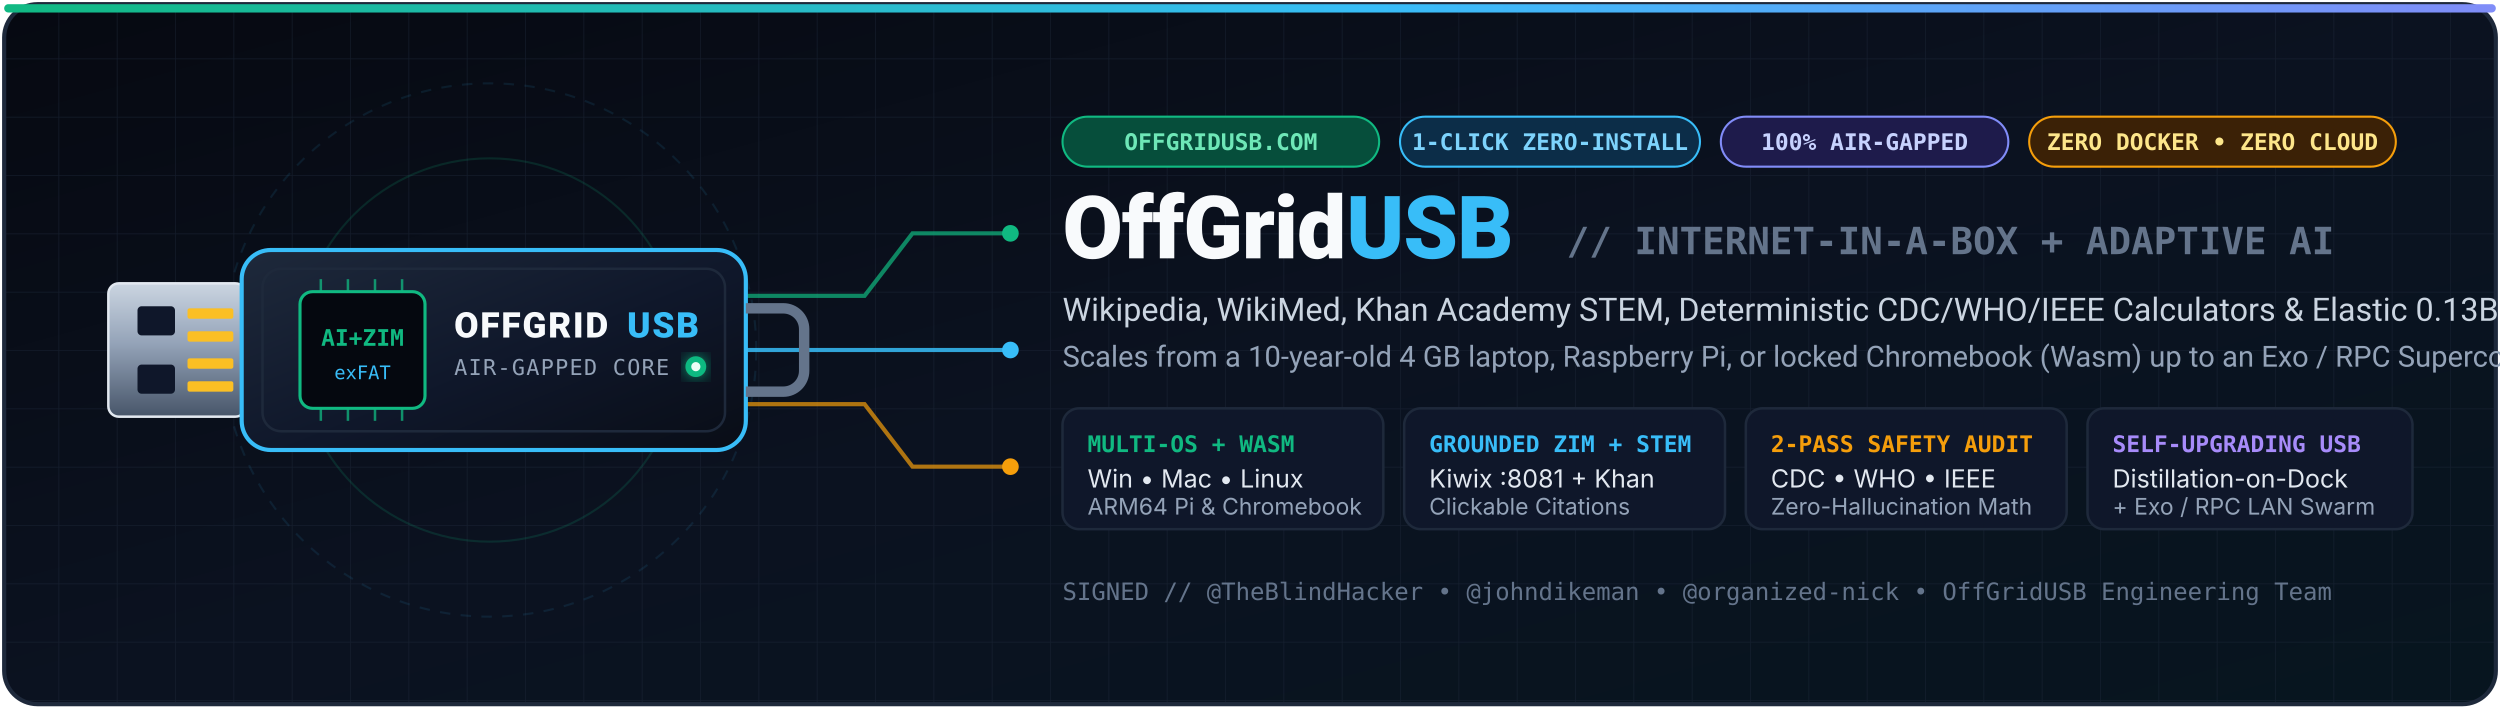
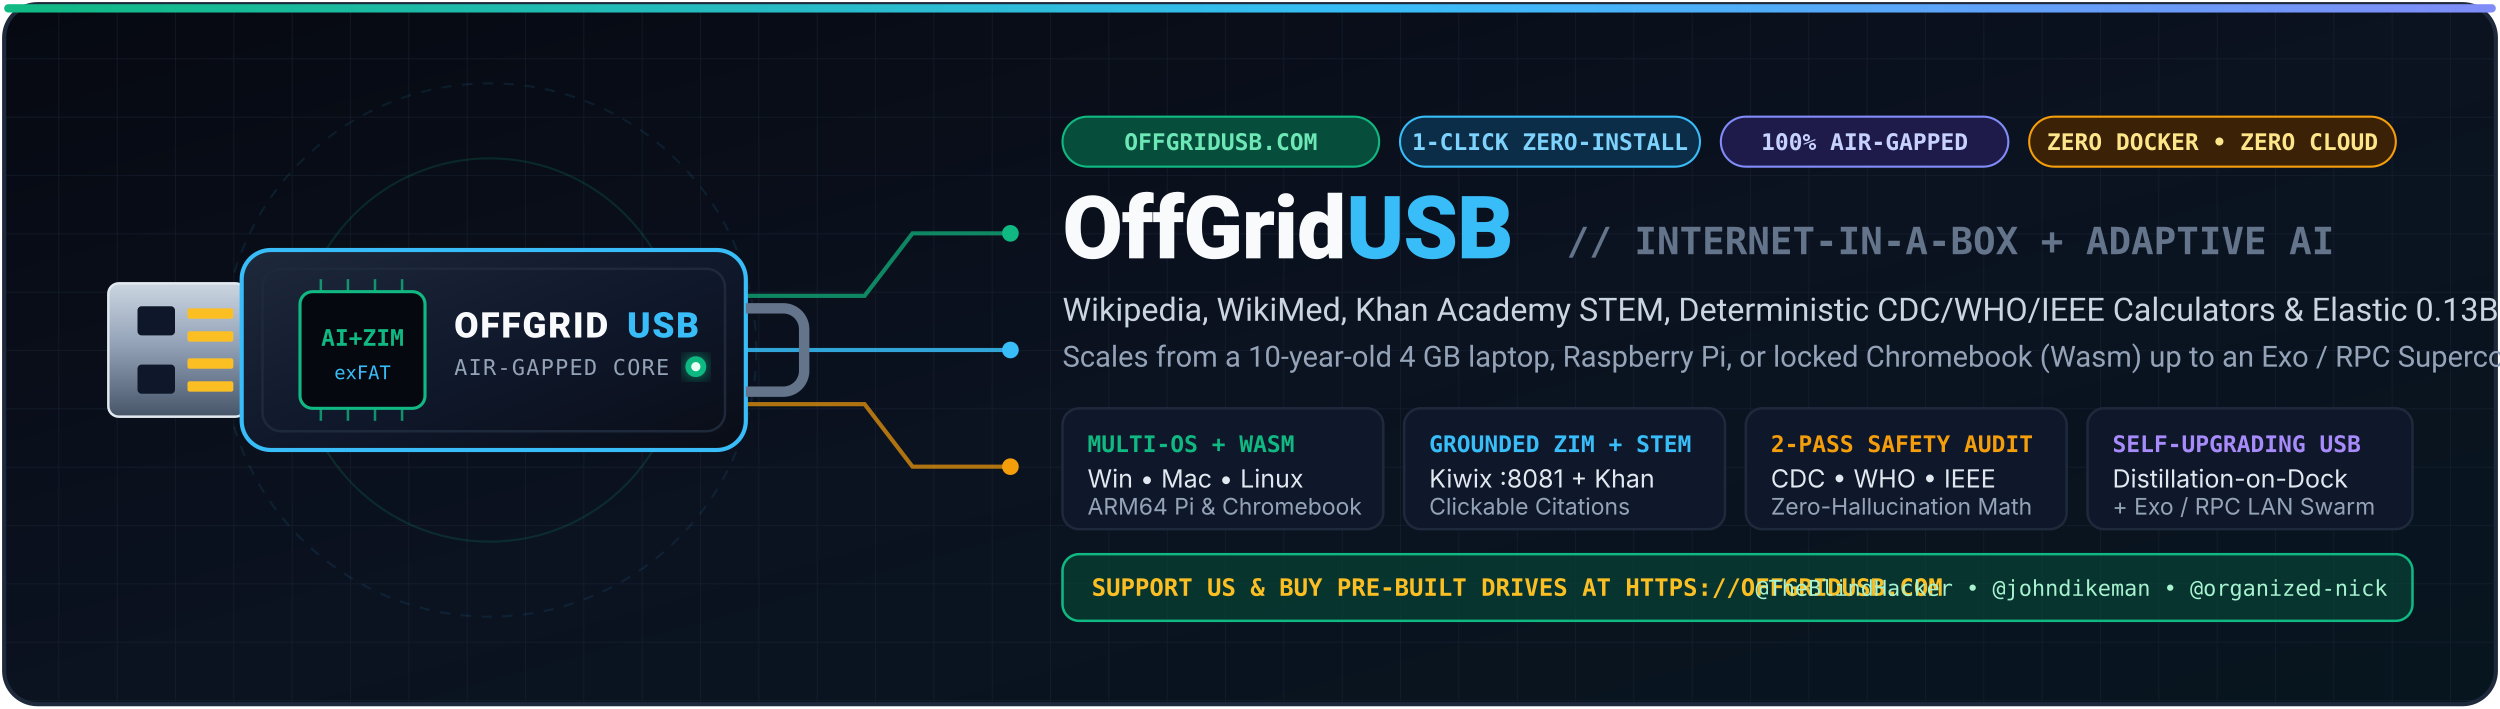
<svg xmlns="http://www.w3.org/2000/svg" viewBox="0 0 1200 340" width="100%" height="100%" role="img" aria-label="OffGridUSB — Universal Offline Knowledge, Internet-in-a-Box and Adaptive AI Harness">
  <defs>
    <linearGradient id="bgGrad" x1="0%" y1="0%" x2="100%" y2="100%">
      <stop offset="0%" stop-color="#060911" />
      <stop offset="50%" stop-color="#0b1220" />
      <stop offset="100%" stop-color="#07151f" />
    </linearGradient>
    <linearGradient id="usbBody" x1="0%" y1="0%" x2="100%" y2="100%">
      <stop offset="0%" stop-color="#1e293b" />
      <stop offset="55%" stop-color="#0f172a" />
      <stop offset="100%" stop-color="#090d16" />
    </linearGradient>
    <linearGradient id="usbMetal" x1="0%" y1="0%" x2="0%" y2="100%">
      <stop offset="0%" stop-color="#cbd5e1" />
      <stop offset="45%" stop-color="#94a3b8" />
      <stop offset="100%" stop-color="#475569" />
    </linearGradient>
    <linearGradient id="accentGrad" x1="0%" y1="0%" x2="100%" y2="0%">
      <stop offset="0%" stop-color="#10b981" />
      <stop offset="55%" stop-color="#38bdf8" />
      <stop offset="100%" stop-color="#818cf8" />
    </linearGradient>
    <filter id="glowCyan" x="-20%" y="-20%" width="140%" height="140%">
      <feGaussianBlur stdDeviation="4" result="blur" />
      <feComposite in="SourceGraphic" in2="blur" operator="over" />
    </filter>
    <pattern id="tacGrid" width="28" height="28" patternUnits="userSpaceOnUse">
      <path d="M 28 0 L 0 0 0 28" fill="none" stroke="#1e293b" stroke-width="0.7" stroke-opacity="0.55" />
    </pattern>
  </defs>
  <rect x="2" y="2" width="1196" height="336" rx="16" fill="url(#bgGrad)" stroke="#1e293b" stroke-width="2" />
  <rect x="2" y="2" width="1196" height="336" rx="16" fill="url(#tacGrid)" />
  <rect x="2" y="2" width="1196" height="4" rx="2" fill="url(#accentGrad)" />
  <circle cx="235" cy="168" r="128" fill="none" stroke="#38bdf8" stroke-opacity="0.10" stroke-width="1" stroke-dasharray="5 5" />
  <circle cx="235" cy="168" r="92" fill="none" stroke="#10b981" stroke-opacity="0.16" stroke-width="1" />
  <g fill="none" stroke-width="2" stroke-linecap="round">
    <path d="M 358 142 L 415 142 L 438 112 L 485 112" stroke="#10b981" stroke-opacity="0.7" />
    <path d="M 358 168 L 485 168" stroke="#38bdf8" stroke-opacity="0.85" />
    <path d="M 358 194 L 415 194 L 438 224 L 485 224" stroke="#f59e0b" stroke-opacity="0.7" />
    <circle cx="485" cy="112" r="4" fill="#10b981" />
    <circle cx="485" cy="168" r="4" fill="#38bdf8" />
    <circle cx="485" cy="224" r="4" fill="#f59e0b" />
  </g>
  <g transform="translate(52, 114)">
    <rect x="0" y="22" width="66" height="64" rx="5" fill="url(#usbMetal)" stroke="#e2e8f0" stroke-width="1.2" />
    <rect x="14" y="33" width="18" height="14" rx="2" fill="#0f172a" />
    <rect x="14" y="61" width="18" height="14" rx="2" fill="#0f172a" />
    <rect x="38" y="34" width="22" height="5" rx="1" fill="#fbbf24" />
    <rect x="38" y="45" width="22" height="5" rx="1" fill="#fbbf24" />
    <rect x="38" y="58" width="22" height="5" rx="1" fill="#fbbf24" />
    <rect x="38" y="69" width="22" height="5" rx="1" fill="#fbbf24" />
    <rect x="64" y="6" width="242" height="96" rx="14" fill="url(#usbBody)" stroke="#38bdf8" stroke-width="2" />
    <rect x="74" y="15" width="222" height="78" rx="9" fill="none" stroke="#1e293b" stroke-width="1.2" />
    <rect x="92" y="26" width="60" height="56" rx="6" fill="#05080f" stroke="#10b981" stroke-width="1.5" />
    <g stroke="#10b981" stroke-width="1.2" stroke-opacity="0.75">
      <line x1="102" y1="20" x2="102" y2="26" />
      <line x1="115" y1="20" x2="115" y2="26" />
      <line x1="128" y1="20" x2="128" y2="26" />
      <line x1="141" y1="20" x2="141" y2="26" />
      <line x1="102" y1="82" x2="102" y2="88" />
      <line x1="115" y1="82" x2="115" y2="88" />
      <line x1="128" y1="82" x2="128" y2="88" />
      <line x1="141" y1="82" x2="141" y2="88" />
    </g>
    <text x="122" y="52" text-anchor="middle" fill="#10b981" font-family="Consolas, 'SF Mono', monospace" font-size="11" font-weight="700">AI+ZIM</text>
    <text x="122" y="68" text-anchor="middle" fill="#38bdf8" font-family="Consolas, 'SF Mono', monospace" font-size="9">exFAT</text>
    <text x="166" y="48" fill="#f8fafc" font-family="-apple-system, BlinkMacSystemFont, 'Segoe UI', Roboto, sans-serif" font-size="17" font-weight="800" letter-spacing="0.8">OFFGRID</text>
    <text x="249" y="48" fill="#38bdf8" font-family="-apple-system, BlinkMacSystemFont, 'Segoe UI', Roboto, sans-serif" font-size="17" font-weight="800" letter-spacing="0.8">USB</text>
    <text x="166" y="66" fill="#94a3b8" font-family="Consolas, 'SF Mono', monospace" font-size="10.5" letter-spacing="0.6">AIR-GAPPED CORE</text>
    <circle cx="282" cy="62" r="5" fill="#10b981" filter="url(#glowCyan)" />
    <circle cx="282" cy="62" r="2.2" fill="#ecfdf5" />
    <path d="M 306 34 L 324 34 A 10 10 0 0 1 334 44 L 334 64 A 10 10 0 0 1 324 74 L 306 74" fill="none" stroke="#64748b" stroke-width="5" />
  </g>
  <g transform="translate(510, 56)">
    <rect x="0" y="0" width="152" height="24" rx="12" fill="#064e3b" stroke="#10b981" stroke-width="1" />
    <text x="76" y="16" text-anchor="middle" fill="#6ee7b7" font-family="Consolas, 'SF Mono', monospace" font-size="11" font-weight="700">OFFGRIDUSB.COM</text>
    <rect x="162" y="0" width="144" height="24" rx="12" fill="#0c2d48" stroke="#38bdf8" stroke-width="1" />
    <text x="234" y="16" text-anchor="middle" fill="#7dd3fc" font-family="Consolas, 'SF Mono', monospace" font-size="11" font-weight="700">1-CLICK ZERO-INSTALL</text>
    <rect x="316" y="0" width="138" height="24" rx="12" fill="#1e1b4b" stroke="#818cf8" stroke-width="1" />
    <text x="385" y="16" text-anchor="middle" fill="#c7d2fe" font-family="Consolas, 'SF Mono', monospace" font-size="11" font-weight="700">100% AIR-GAPPED</text>
    <rect x="464" y="0" width="176" height="24" rx="12" fill="#3b2106" stroke="#f59e0b" stroke-width="1" />
    <text x="552" y="16" text-anchor="middle" fill="#fde68a" font-family="Consolas, 'SF Mono', monospace" font-size="11" font-weight="700">ZERO DOCKER • ZERO CLOUD</text>
    <text x="0" y="68" fill="#f8fafc" font-family="-apple-system, BlinkMacSystemFont, 'Segoe UI', Roboto, sans-serif" font-size="42" font-weight="900" letter-spacing="-0.5">OffGrid<tspan fill="#38bdf8">USB</tspan>
    </text>
    <text x="242" y="66" fill="#64748b" font-family="Consolas, 'SF Mono', monospace" font-size="18" font-weight="600">// INTERNET-IN-A-BOX + ADAPTIVE AI</text>
    <text x="0" y="98" fill="#cbd5e1" font-family="-apple-system, BlinkMacSystemFont, 'Segoe UI', Roboto, sans-serif" font-size="15.5">
      Wikipedia, WikiMed, Khan Academy STEM, Deterministic CDC/WHO/IEEE Calculators &amp; Elastic 0.13B–70B Local AI
    </text>
    <text x="0" y="120" fill="#94a3b8" font-family="-apple-system, BlinkMacSystemFont, 'Segoe UI', Roboto, sans-serif" font-size="14">
      Scales from a 10-year-old 4 GB laptop, Raspberry Pi, or locked Chromebook (Wasm) up to an Exo / RPC Supercomputer Swarm.
    </text>
    <g transform="translate(0, 140)">
      <rect x="0" y="0" width="154" height="58" rx="8" fill="#0f172a" stroke="#1e293b" stroke-width="1.2" />
      <text x="12" y="21" fill="#10b981" font-family="Consolas, 'SF Mono', monospace" font-size="11" font-weight="700">MULTI-OS + WASM</text>
      <text x="12" y="38" fill="#e2e8f0" font-family="-apple-system, sans-serif" font-size="12">Win • Mac • Linux</text>
      <text x="12" y="51" fill="#94a3b8" font-family="-apple-system, sans-serif" font-size="11">ARM64 Pi &amp; Chromebook</text>
      <rect x="164" y="0" width="154" height="58" rx="8" fill="#0f172a" stroke="#1e293b" stroke-width="1.2" />
      <text x="176" y="21" fill="#38bdf8" font-family="Consolas, 'SF Mono', monospace" font-size="11" font-weight="700">GROUNDED ZIM + STEM</text>
      <text x="176" y="38" fill="#e2e8f0" font-family="-apple-system, sans-serif" font-size="12">Kiwix :8081 + Khan</text>
      <text x="176" y="51" fill="#94a3b8" font-family="-apple-system, sans-serif" font-size="11">Clickable Citations</text>
      <rect x="328" y="0" width="154" height="58" rx="8" fill="#0f172a" stroke="#1e293b" stroke-width="1.2" />
      <text x="340" y="21" fill="#f59e0b" font-family="Consolas, 'SF Mono', monospace" font-size="11" font-weight="700">2-PASS SAFETY AUDIT</text>
      <text x="340" y="38" fill="#e2e8f0" font-family="-apple-system, sans-serif" font-size="12">CDC • WHO • IEEE</text>
      <text x="340" y="51" fill="#94a3b8" font-family="-apple-system, sans-serif" font-size="11">Zero-Hallucination Math</text>
      <rect x="492" y="0" width="156" height="58" rx="8" fill="#0f172a" stroke="#1e293b" stroke-width="1.2" />
      <text x="504" y="21" fill="#a78bfa" font-family="Consolas, 'SF Mono', monospace" font-size="11" font-weight="700">SELF-UPGRADING USB</text>
      <text x="504" y="38" fill="#e2e8f0" font-family="-apple-system, sans-serif" font-size="12">Distillation-on-Dock</text>
      <text x="504" y="51" fill="#94a3b8" font-family="-apple-system, sans-serif" font-size="11">+ Exo / RPC LAN Swarm</text>
    </g>
-     <text x="0" y="232" fill="#64748b" font-family="Consolas, 'SF Mono', monospace" font-size="11.5">
-       SIGNED // @TheBlindHacker  •  @johndikeman  •  @organized-nick  •  OffGridUSB Engineering Team
+     <rect x="0" y="210" width="648" height="32" rx="8" fill="#064e3b" fill-opacity="0.55" stroke="#10b981" stroke-width="1.2" />
+     <text x="14" y="230" fill="#fbbf24" font-family="Consolas, 'SF Mono', monospace" font-size="11.5" font-weight="700">
+       SUPPORT US &amp; BUY PRE-BUILT DRIVES AT HTTPS://OFFGRIDUSB.COM
+     </text>
+     <text x="636" y="230" text-anchor="end" fill="#a7f3d0" font-family="Consolas, 'SF Mono', monospace" font-size="10.5">
+       @TheBlindHacker • @johndikeman • @organized-nick
    </text>
  </g>
</svg>
